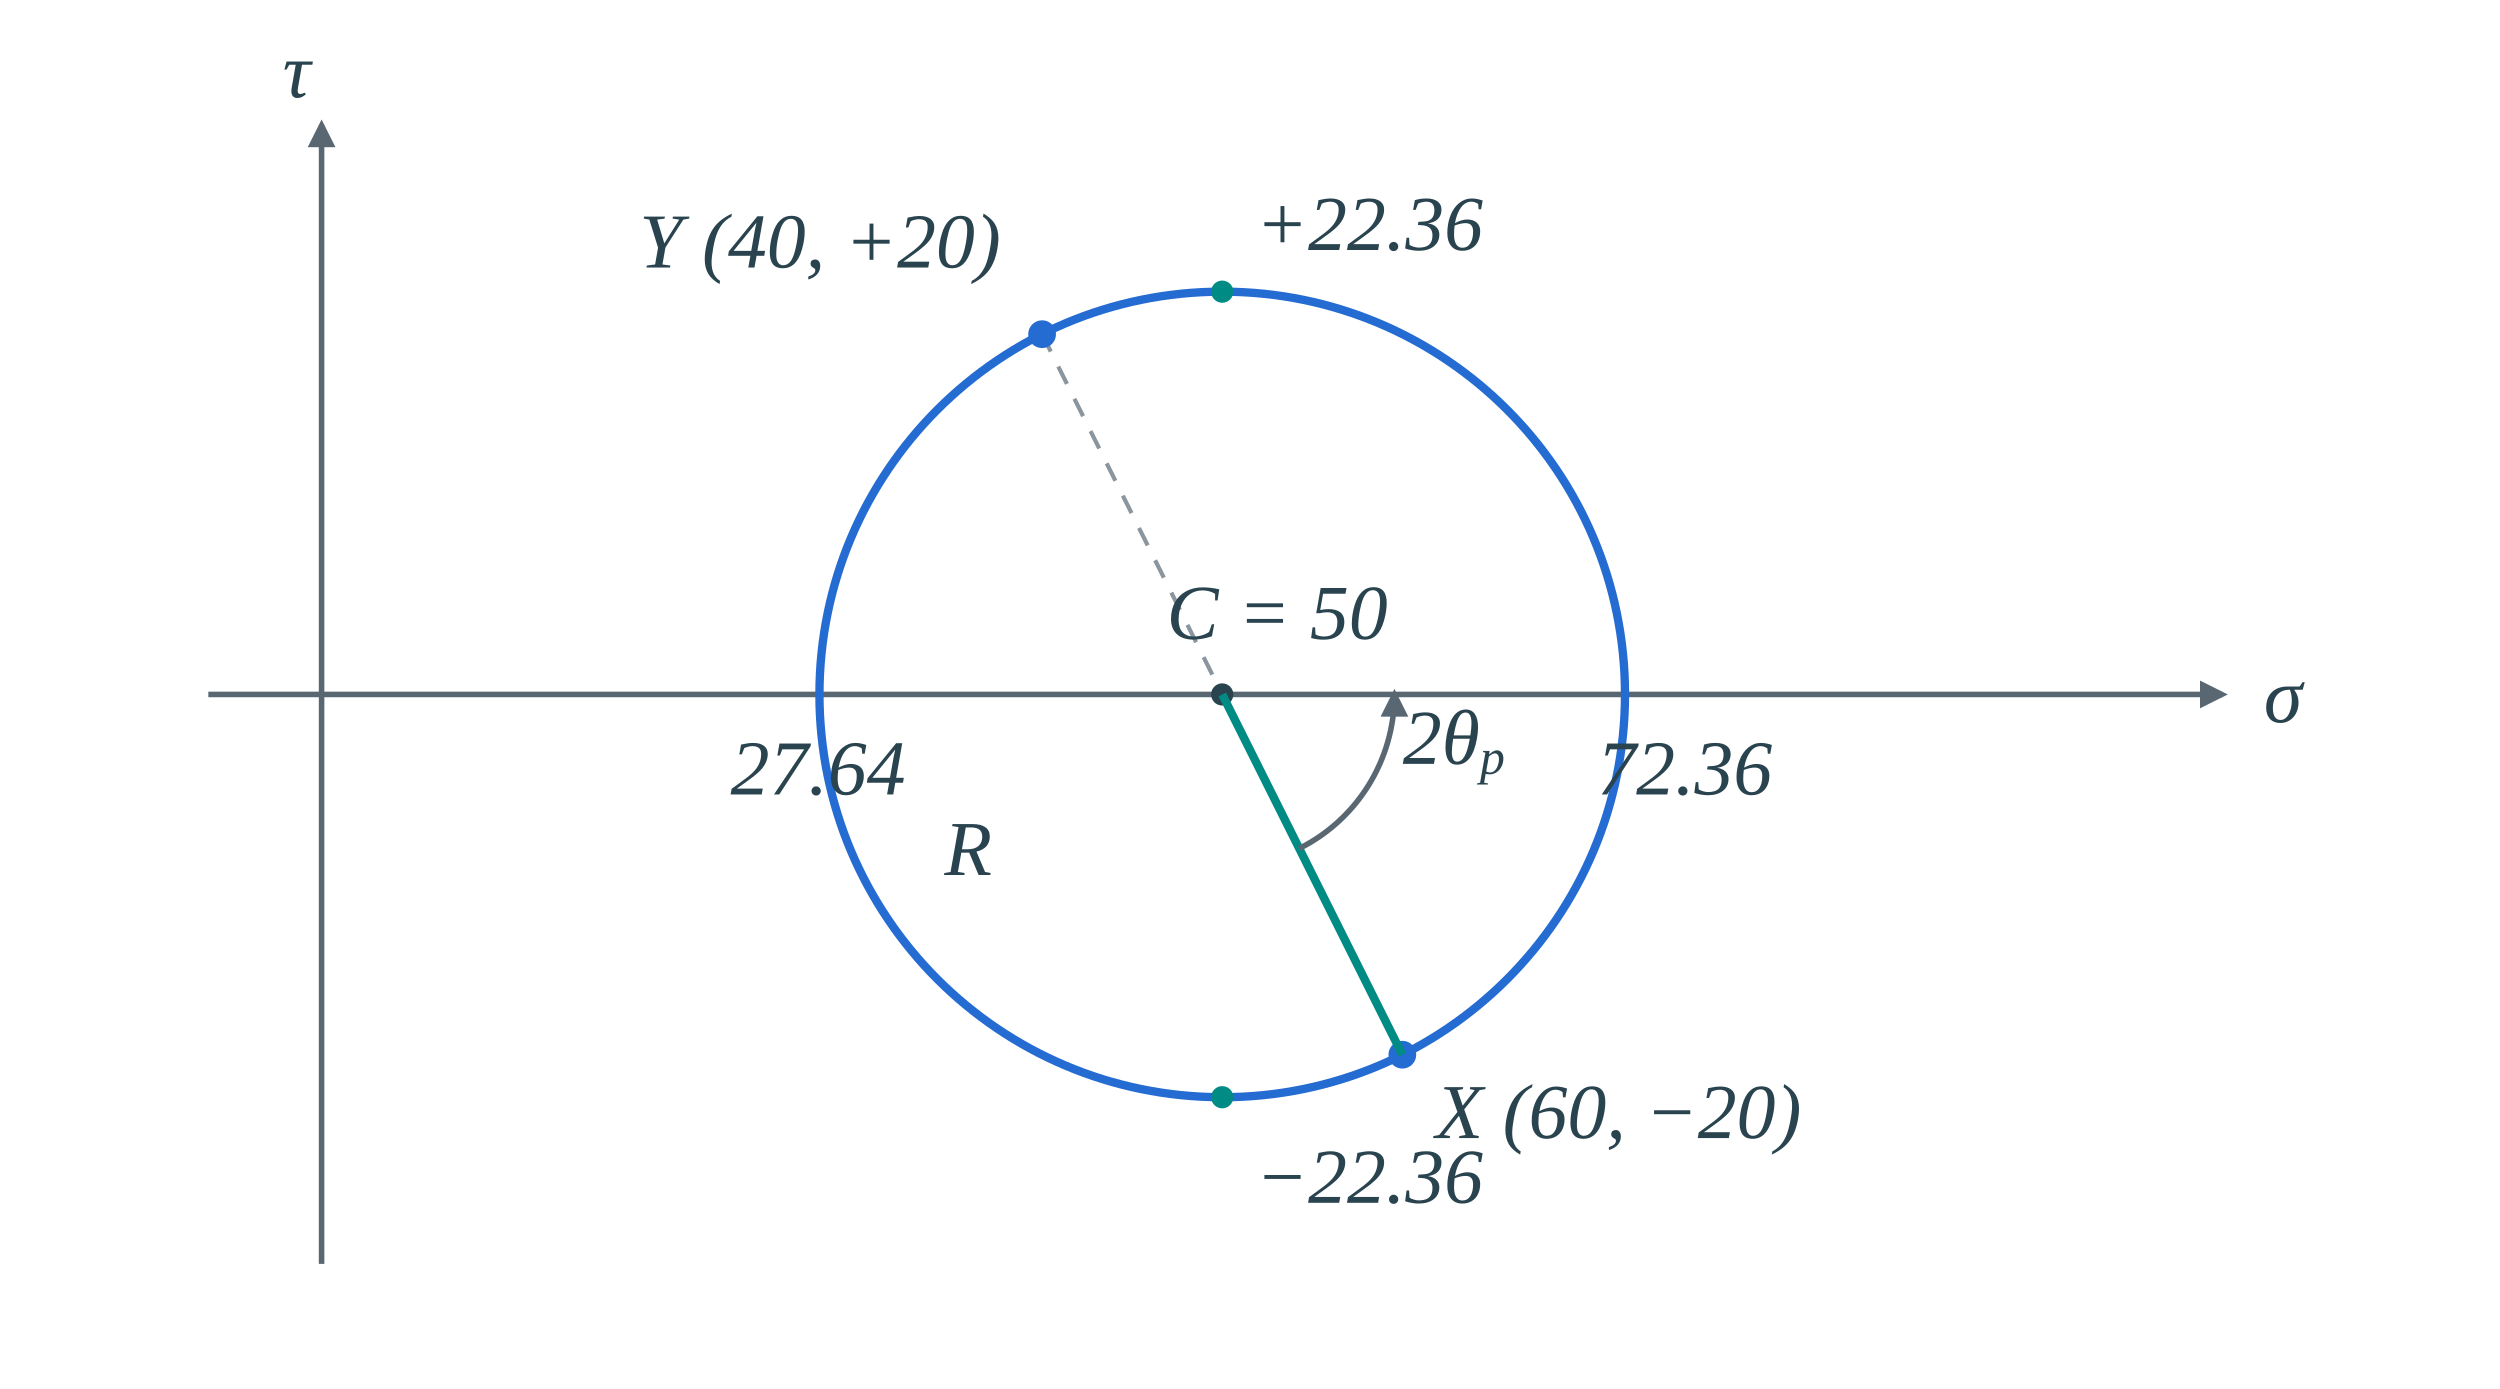
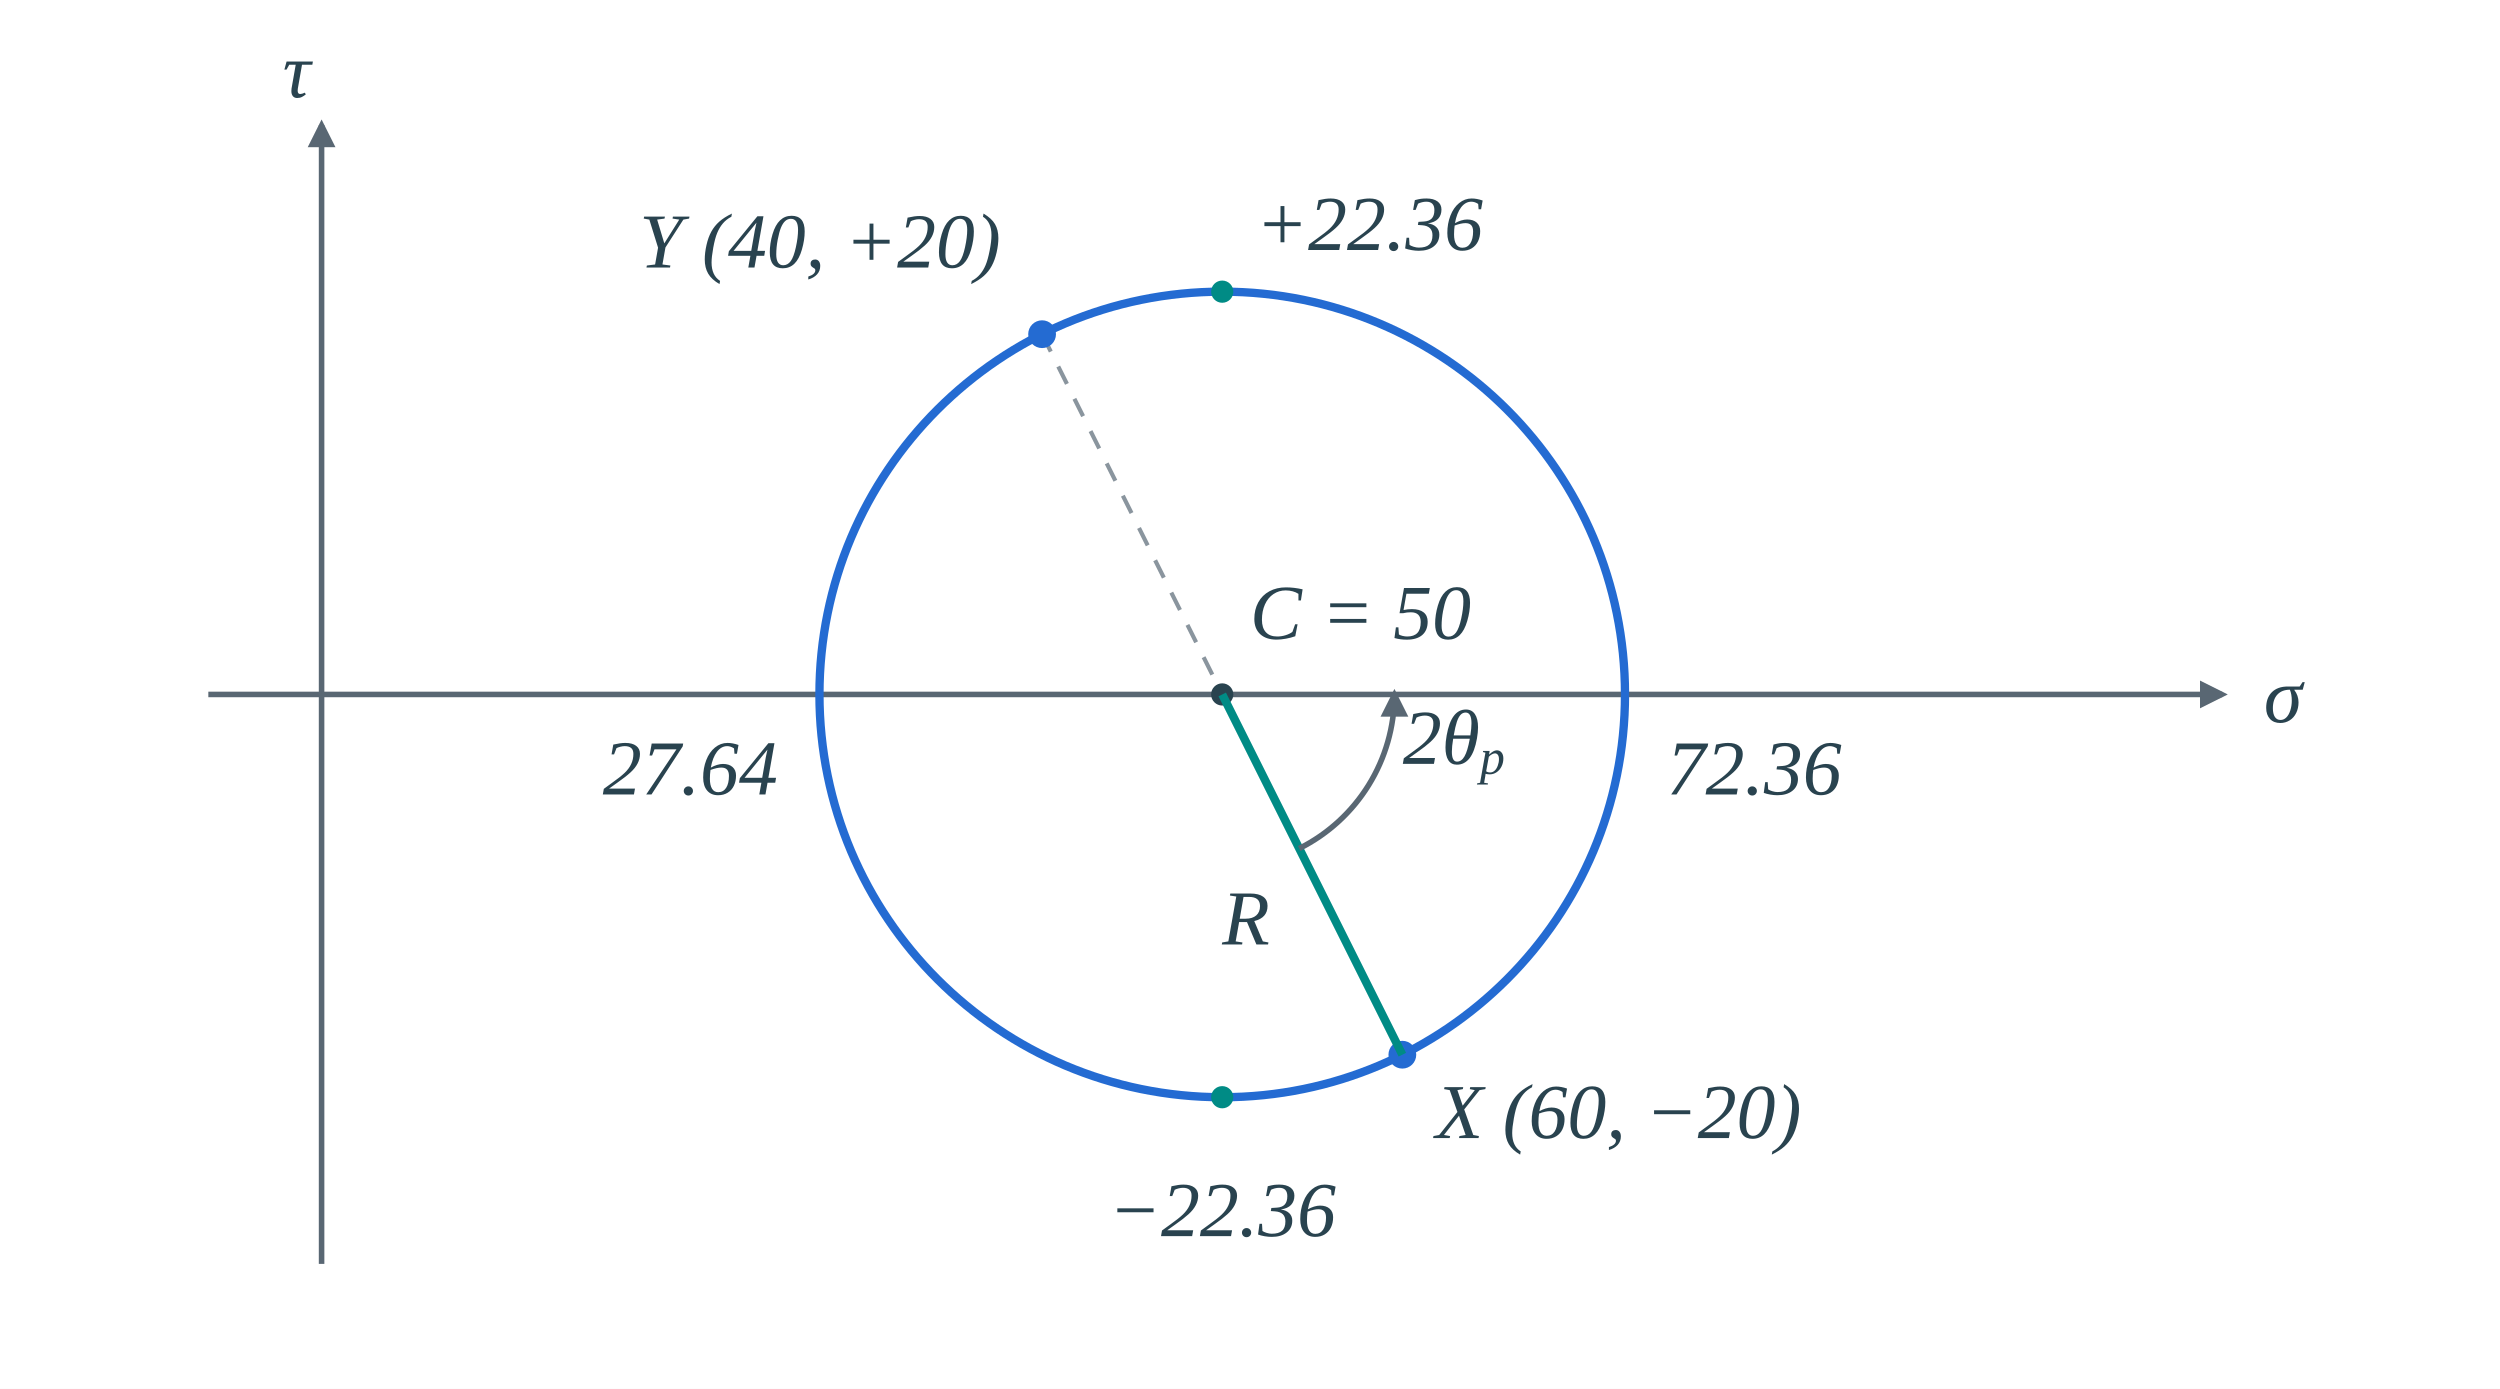
<svg xmlns="http://www.w3.org/2000/svg" viewBox="0 0 900 500" role="img" aria-labelledby="title">
  <defs>
    <marker id="load" viewBox="0 0 10 10" refX="8" refY="5" markerWidth="6" markerHeight="6" orient="auto">
      <path d="M0 0 L10 5 L0 10 Z" fill="#246bd2" stroke="none" />
    </marker>
    <marker id="shear" viewBox="0 0 10 10" refX="8" refY="5" markerWidth="6" markerHeight="6" orient="auto">
      <path d="M0 0 L10 5 L0 10 Z" fill="#008b85" stroke="none" />
    </marker>
    <marker id="axis" viewBox="0 0 10 10" refX="8" refY="5" markerWidth="5" markerHeight="5" orient="auto">
      <path d="M0 0 L10 5 L0 10 Z" fill="#596773" stroke="none" />
    </marker>
    <style>text{font-family:Arial,Helvetica,sans-serif;font-size:23px;fill:#29434f}.math{font-family:Georgia,'Times New Roman',serif;font-style:italic;font-size:28px}.small{font-size:19px}.load,.shear,.axis{fill:none;stroke-linecap:butt;stroke-width:3;marker-end:url(#load);stroke:#246bd2}.shear{stroke:#008b85;marker-end:url(#shear)}.axis{stroke:#596773;stroke-width:2;marker-end:url(#axis)}.guide{fill:none;stroke:#8a959e;stroke-width:1.5;stroke-dasharray:7 6}</style>
  </defs>
  <rect width="900" height="500" fill="white" />
  <path class="axis" d="M75 250 L800 250" />
  <path class="axis" d="M115.77 455 L115.77 45" />
  <text x="815" y="260" class="math">σ</text>
  <text x="101.77" y="35" class="math">τ</text>
  <circle cx="440" cy="250" r="145" fill="none" stroke="#246bd2" stroke-width="3" />
  <path class="guide" d="M375.154 120.308 L504.846 379.692" />
  <circle cx="504.846" cy="379.692" r="5" fill="#246bd2" />
  <circle cx="375.154" cy="120.308" r="5" fill="#246bd2" />
  <text x="516.846" y="409.692" class="math">X (60, −20)</text>
  <text x="230.154" y="96.308" class="math">Y (40, +20)</text>
  <circle cx="440" cy="250" r="4" fill="#29434f" />
-   <text x="420" y="230" class="math">C = 50</text>
+   <text x="450" y="230" class="math">C = 50</text>
  <path d="M440 250 L504.846 379.692" stroke="#008b85" stroke-width="3" />
-   <text x="340" y="315" class="math">R</text>
-   <text x="263" y="286" class="math">27.64</text>
-   <text x="575" y="286" class="math">72.36</text>
+   <text x="440" y="340" class="math">R</text>
+   <text x="280" y="286" class="math" text-anchor="end">27.64</text>
+   <text x="600" y="286" class="math">72.36</text>
  <circle cx="440" cy="105" r="4" fill="#008b85" />
  <text x="452" y="90" class="math">+22.36</text>
  <circle cx="440" cy="395" r="4" fill="#008b85" />
-   <text x="452" y="433" class="math">−22.36</text>
+   <text x="440" y="445" class="math" text-anchor="middle">−22.36</text>
  <path class="axis" d="M467.727 305.454 A62 62 0 0 0 502 250" />
  <text x="505" y="275" class="math">2θ<tspan font-size="18" baseline-shift="sub">p</tspan>
  </text>
</svg>
